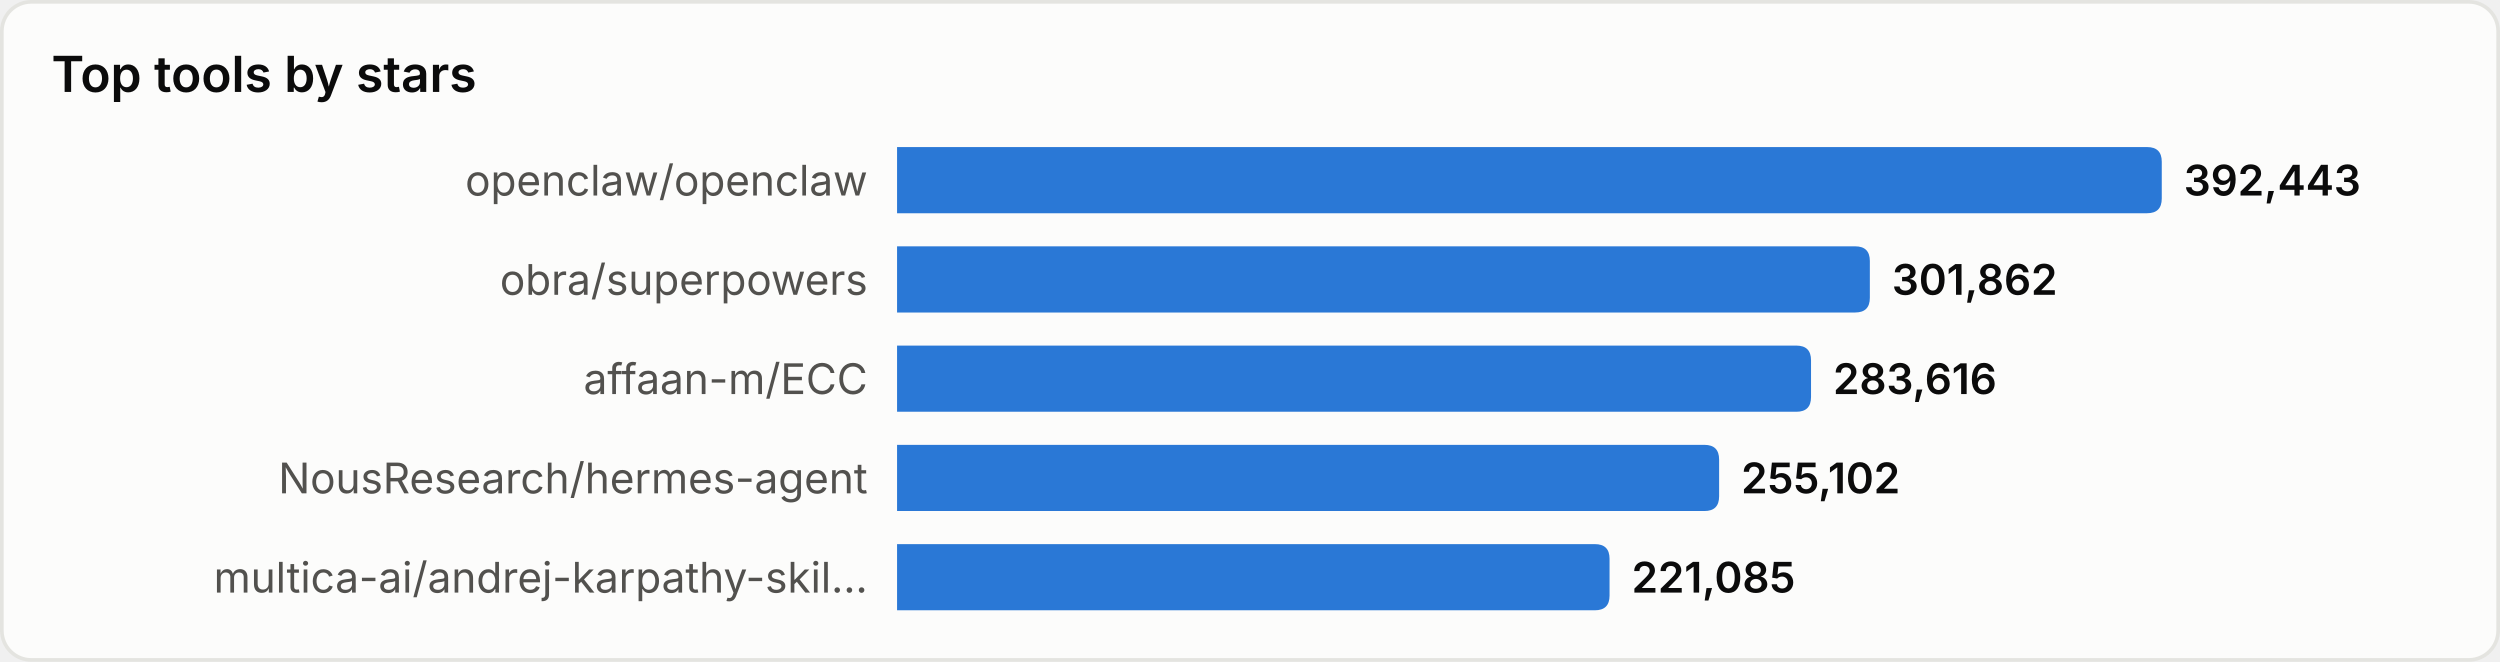
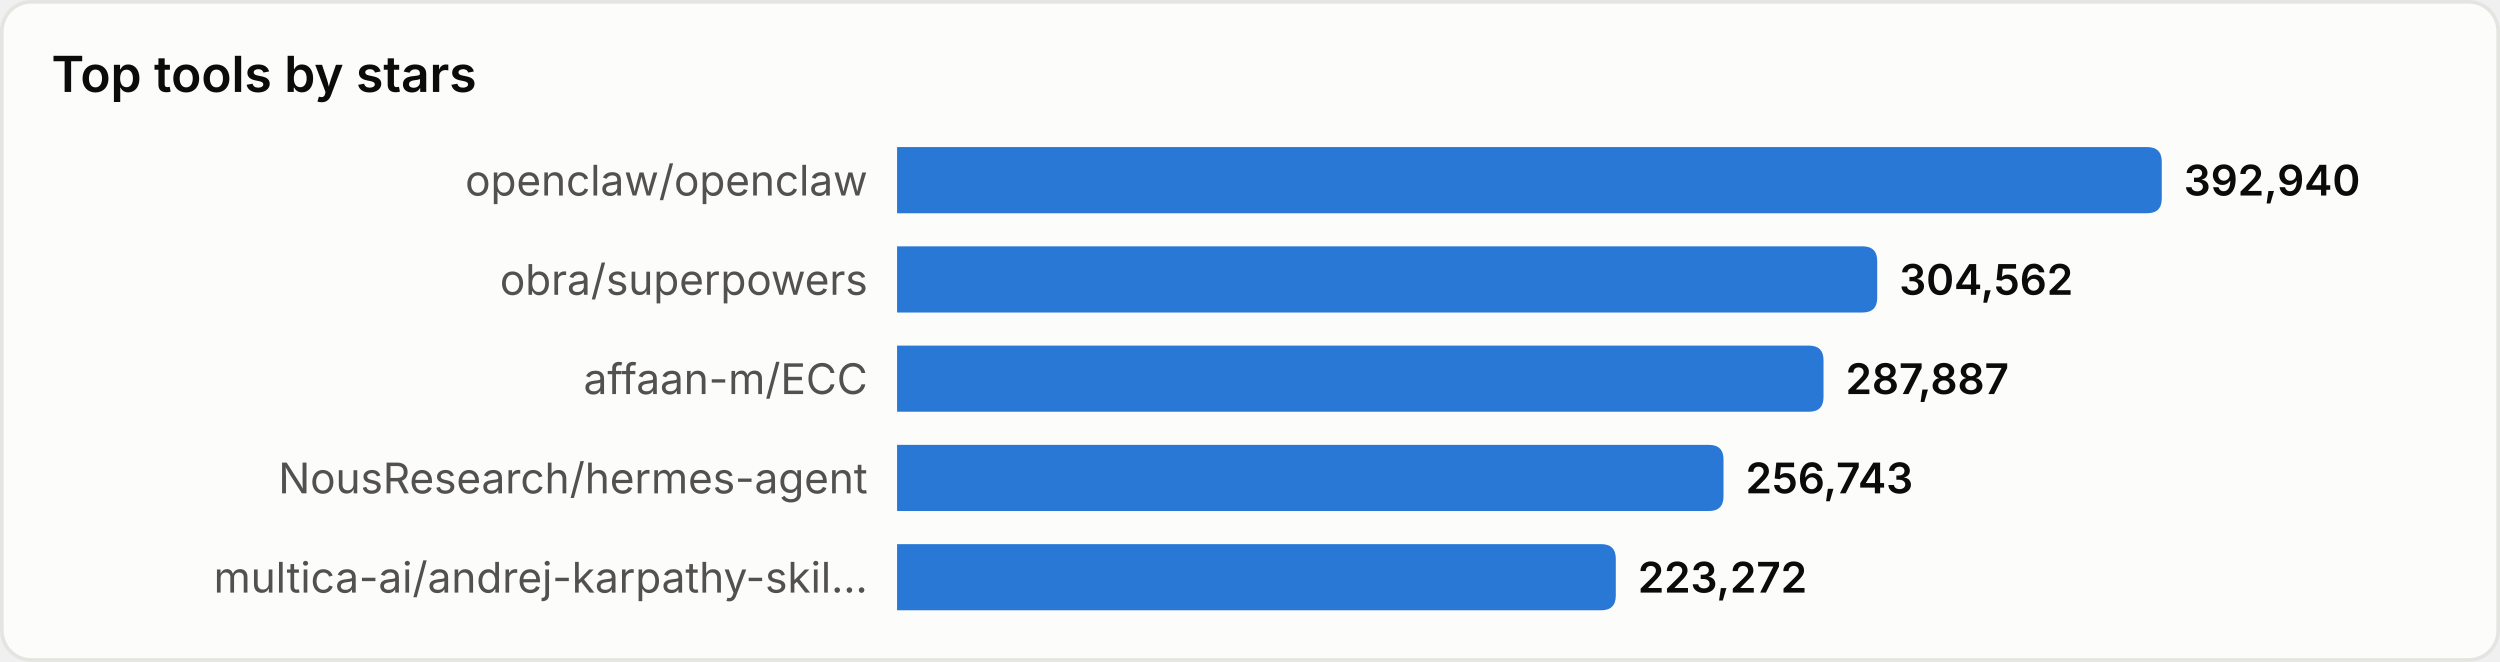
<svg xmlns="http://www.w3.org/2000/svg" width="680" height="180" viewBox="0 0 680 180" role="img" aria-label="Top tools by stars">
  <style>
text{font-family:system-ui,-apple-system,'Segoe UI',sans-serif}
.srf{fill:#fcfcfb;stroke:#e4e4e0}.ttl{fill:#0b0b0b;font-size:13.5px;font-weight:600}
.lbl{fill:#52514e;font-size:11.5px}.val{fill:#0b0b0b;font-size:11.5px;font-weight:600}
.bar{fill:#2a78d6}
@media(prefers-color-scheme:dark){
.srf{fill:#1a1a19;stroke:#33332f}.ttl{fill:#ffffff}
.lbl{fill:#c3c2b7}.val{fill:#ffffff}.bar{fill:#3987e5}
}
</style>
  <rect x="0.5" y="0.5" width="679" height="179" rx="8" class="srf" />
  <text x="14" y="25" class="ttl">Top tools by stars</text>
  <text x="236" y="49.0" class="lbl" text-anchor="end" dominant-baseline="central">openclaw/openclaw</text>
  <path d="M244,40 h340.0 q4,0 4,4 v10 q0,4 -4,4 h-340.0 z" class="bar" />
-   <text x="594.0" y="49.0" class="val" dominant-baseline="central">392,443</text>
+   <text x="594.0" y="49.0" class="val" dominant-baseline="central">392,940</text>
  <text x="236" y="76.0" class="lbl" text-anchor="end" dominant-baseline="central">obra/superpowers</text>
-   <path d="M244,67 h260.6 q4,0 4,4 v10 q0,4 -4,4 h-260.6 z" class="bar" />
-   <text x="514.6" y="76.0" class="val" dominant-baseline="central">301,862</text>
+   <path d="M244,67 h262.6 q4,0 4,4 v10 q0,4 -4,4 h-262.6 z" class="bar" />
+   <text x="516.6" y="76.0" class="val" dominant-baseline="central">304,562</text>
  <text x="236" y="103.0" class="lbl" text-anchor="end" dominant-baseline="central">affaan-m/ECC</text>
-   <path d="M244,94 h244.6 q4,0 4,4 v10 q0,4 -4,4 h-244.6 z" class="bar" />
-   <text x="498.6" y="103.0" class="val" dominant-baseline="central">283,616</text>
+   <path d="M244,94 h248.0 q4,0 4,4 v10 q0,4 -4,4 h-248.0 z" class="bar" />
+   <text x="502.0" y="103.0" class="val" dominant-baseline="central">287,887</text>
  <text x="236" y="130.0" class="lbl" text-anchor="end" dominant-baseline="central">NousResearch/hermes-agent</text>
-   <path d="M244,121 h219.6 q4,0 4,4 v10 q0,4 -4,4 h-219.6 z" class="bar" />
-   <text x="473.6" y="130.0" class="val" dominant-baseline="central">255,102</text>
+   <path d="M244,121 h220.8 q4,0 4,4 v10 q0,4 -4,4 h-220.8 z" class="bar" />
+   <text x="474.8" y="130.0" class="val" dominant-baseline="central">256,743</text>
  <text x="236" y="157.0" class="lbl" text-anchor="end" dominant-baseline="central">multica-ai/andrej-karpathy-skil…</text>
-   <path d="M244,148 h189.8 q4,0 4,4 v10 q0,4 -4,4 h-189.8 z" class="bar" />
-   <text x="443.8" y="157.0" class="val" dominant-baseline="central">221,085</text>
+   <path d="M244,148 h191.5 q4,0 4,4 v10 q0,4 -4,4 h-191.5 z" class="bar" />
+   <text x="445.5" y="157.0" class="val" dominant-baseline="central">223,272</text>
</svg>
